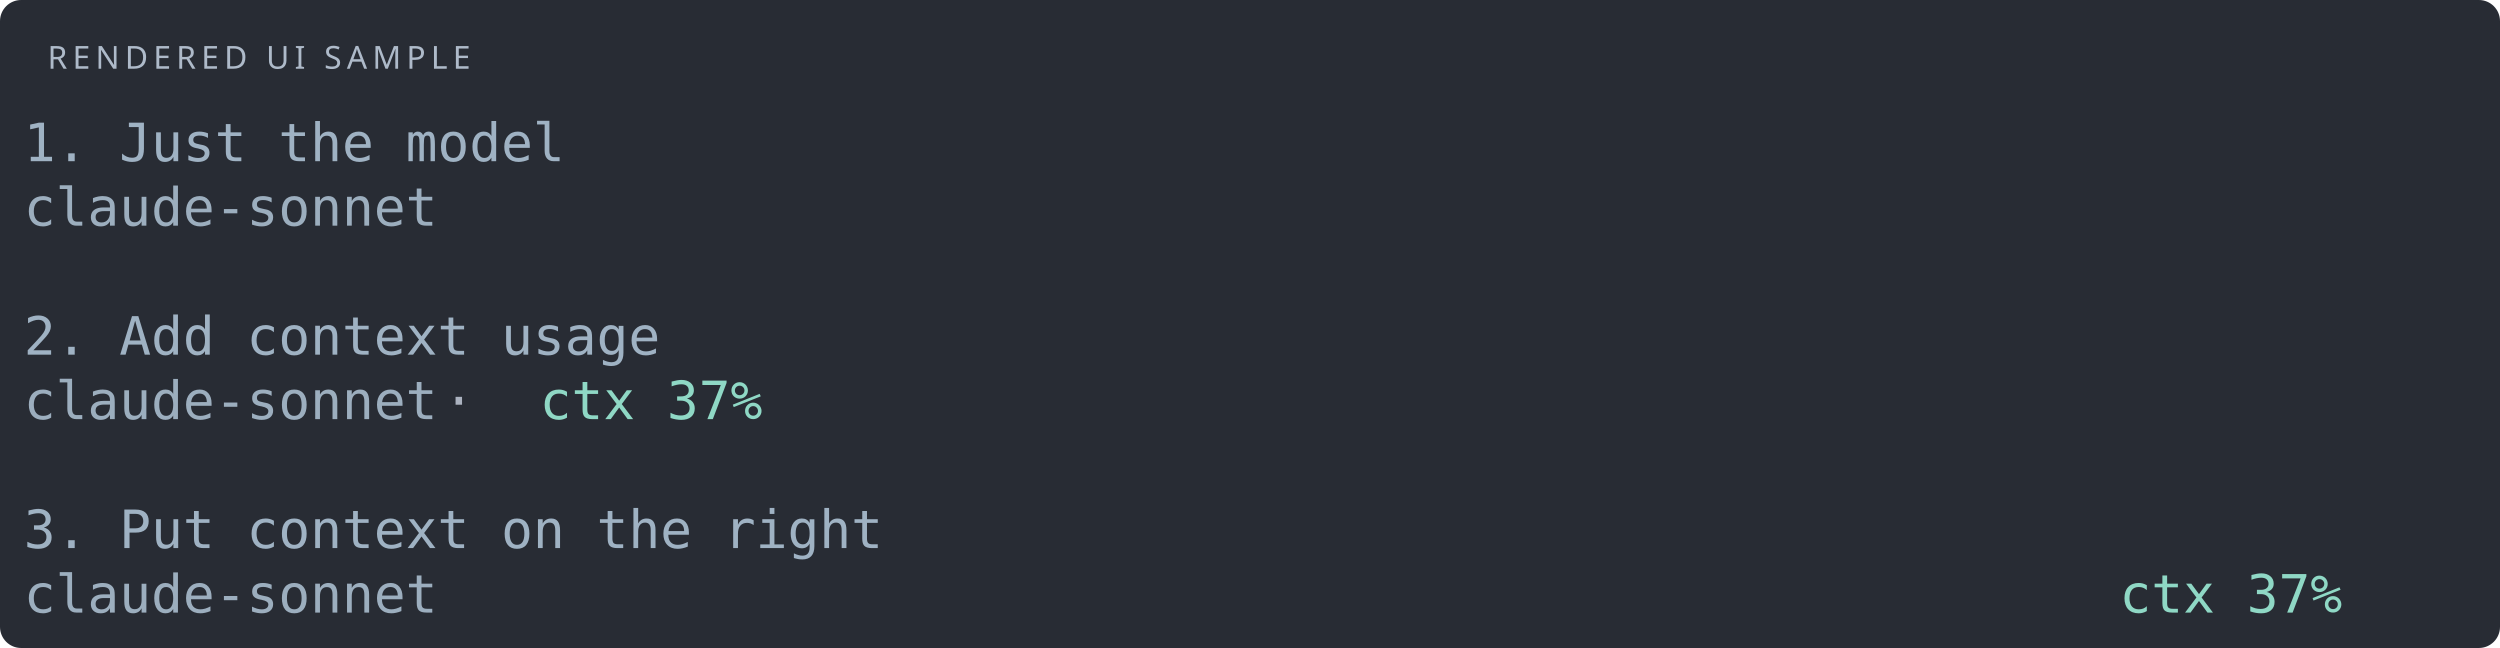
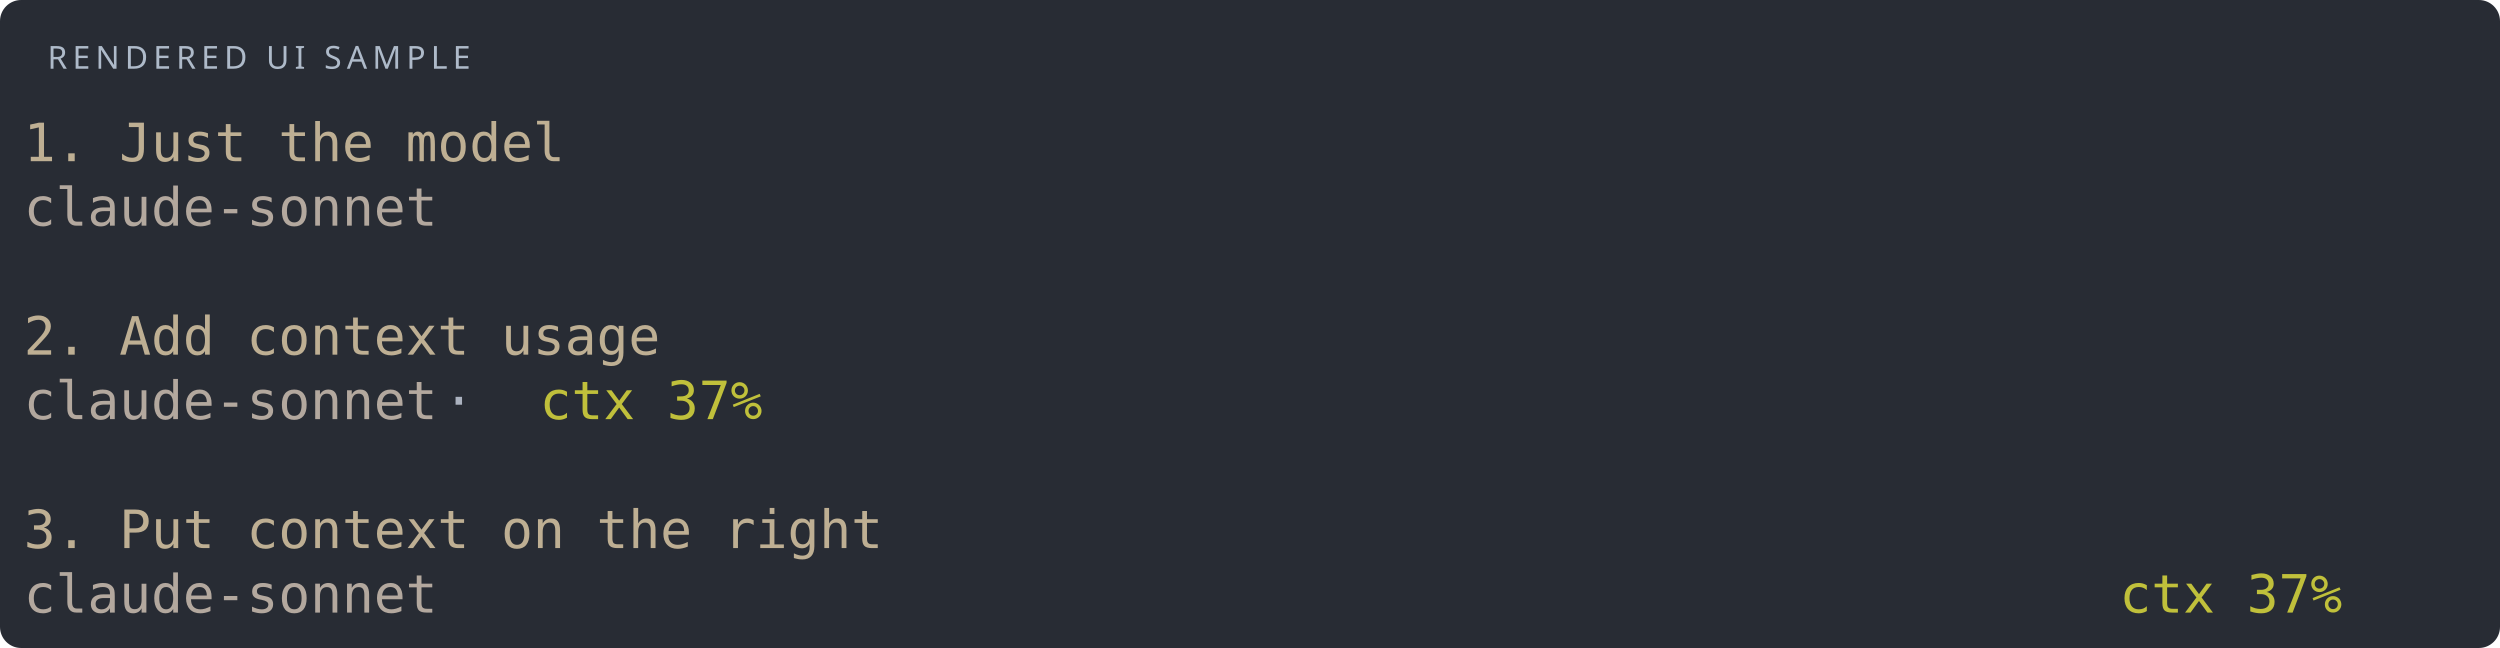
<svg xmlns="http://www.w3.org/2000/svg" viewBox="0 0 946 245.2">
  <style>
.appearance-custom-statusbar-matrix {font-family:monospace;font-size:20px;line-height:24.4px}
- .appearance-custom-statusbar-r1 { fill: #9fb2c3 }
+ .appearance-custom-statusbar-r1 { fill: #beaf93 }
.appearance-custom-statusbar-r2 { fill: #abb2bf }
- .appearance-custom-statusbar-r3 { fill: #9caebe }
- .appearance-custom-statusbar-r4 { fill: #8fd8c5 }
+ .appearance-custom-statusbar-r3 { fill: #b3a89e }
+ .appearance-custom-statusbar-r4 { fill: #c0c03b }
</style>
  <defs>
    <clipPath id="appearance-custom-statusbar-clip-terminal">
      <rect width="926.2" height="194.2" />
    </clipPath>
    <clipPath id="appearance-custom-statusbar-line-0">
      <rect x="0" y="1.5" width="927.2" height="24.65" />
    </clipPath>
    <clipPath id="appearance-custom-statusbar-line-1">
      <rect x="0" y="25.9" width="927.2" height="24.65" />
    </clipPath>
    <clipPath id="appearance-custom-statusbar-line-2">
      <rect x="0" y="50.3" width="927.2" height="24.65" />
    </clipPath>
    <clipPath id="appearance-custom-statusbar-line-3">
      <rect x="0" y="74.7" width="927.2" height="24.65" />
    </clipPath>
    <clipPath id="appearance-custom-statusbar-line-4">
      <rect x="0" y="99.1" width="927.2" height="24.65" />
    </clipPath>
    <clipPath id="appearance-custom-statusbar-line-5">
      <rect x="0" y="123.5" width="927.2" height="24.65" />
    </clipPath>
    <clipPath id="appearance-custom-statusbar-line-6">
      <rect x="0" y="147.9" width="927.2" height="24.65" />
    </clipPath>
  </defs>
  <rect width="946" height="245.2" rx="8" fill="#282c34" />
  <text x="18" y="26" fill="#aebac9" font-family="sans-serif" font-size="12" letter-spacing="2">RENDERED UI SAMPLE</text>
  <g transform="translate(9, 41)" clip-path="url(#appearance-custom-statusbar-clip-terminal)">
    <g class="appearance-custom-statusbar-matrix">
      <text class="appearance-custom-statusbar-r1" x="0" y="20" textLength="207.4" clip-path="url(#appearance-custom-statusbar-line-0)">1. Just the model</text>
      <text class="appearance-custom-statusbar-r2" x="927.2" y="20" textLength="12.2" clip-path="url(#appearance-custom-statusbar-line-0)">
</text>
      <text class="appearance-custom-statusbar-r3" x="0" y="44.4" textLength="158.6" clip-path="url(#appearance-custom-statusbar-line-1)">claude-sonnet</text>
      <text class="appearance-custom-statusbar-r2" x="927.2" y="44.4" textLength="12.2" clip-path="url(#appearance-custom-statusbar-line-1)">
</text>
      <text class="appearance-custom-statusbar-r2" x="927.2" y="68.8" textLength="12.2" clip-path="url(#appearance-custom-statusbar-line-2)">
</text>
      <text class="appearance-custom-statusbar-r1" x="0" y="93.2" textLength="244" clip-path="url(#appearance-custom-statusbar-line-3)">2. Add context usage</text>
      <text class="appearance-custom-statusbar-r2" x="927.2" y="93.2" textLength="12.2" clip-path="url(#appearance-custom-statusbar-line-3)">
</text>
      <text class="appearance-custom-statusbar-r3" x="0" y="117.6" textLength="158.6" clip-path="url(#appearance-custom-statusbar-line-4)">claude-sonnet</text>
      <text class="appearance-custom-statusbar-r2" x="158.6" y="117.6" textLength="36.6" clip-path="url(#appearance-custom-statusbar-line-4)"> · </text>
      <text class="appearance-custom-statusbar-r4" x="195.2" y="117.6" textLength="85.4" clip-path="url(#appearance-custom-statusbar-line-4)">ctx 37%</text>
      <text class="appearance-custom-statusbar-r2" x="927.2" y="117.6" textLength="12.2" clip-path="url(#appearance-custom-statusbar-line-4)">
</text>
      <text class="appearance-custom-statusbar-r2" x="927.2" y="142" textLength="12.2" clip-path="url(#appearance-custom-statusbar-line-5)">
</text>
      <text class="appearance-custom-statusbar-r1" x="0" y="166.4" textLength="329.4" clip-path="url(#appearance-custom-statusbar-line-6)">3. Put context on the right</text>
      <text class="appearance-custom-statusbar-r2" x="927.2" y="166.4" textLength="12.2" clip-path="url(#appearance-custom-statusbar-line-6)">
</text>
      <text class="appearance-custom-statusbar-r3" x="0" y="190.8" textLength="158.6" clip-path="url(#appearance-custom-statusbar-line-7)">claude-sonnet</text>
      <text class="appearance-custom-statusbar-r4" x="793" y="190.8" textLength="85.4" clip-path="url(#appearance-custom-statusbar-line-7)">ctx 37%</text>
      <text class="appearance-custom-statusbar-r2" x="927.2" y="190.8" textLength="12.2" clip-path="url(#appearance-custom-statusbar-line-7)">
</text>
    </g>
  </g>
</svg>
